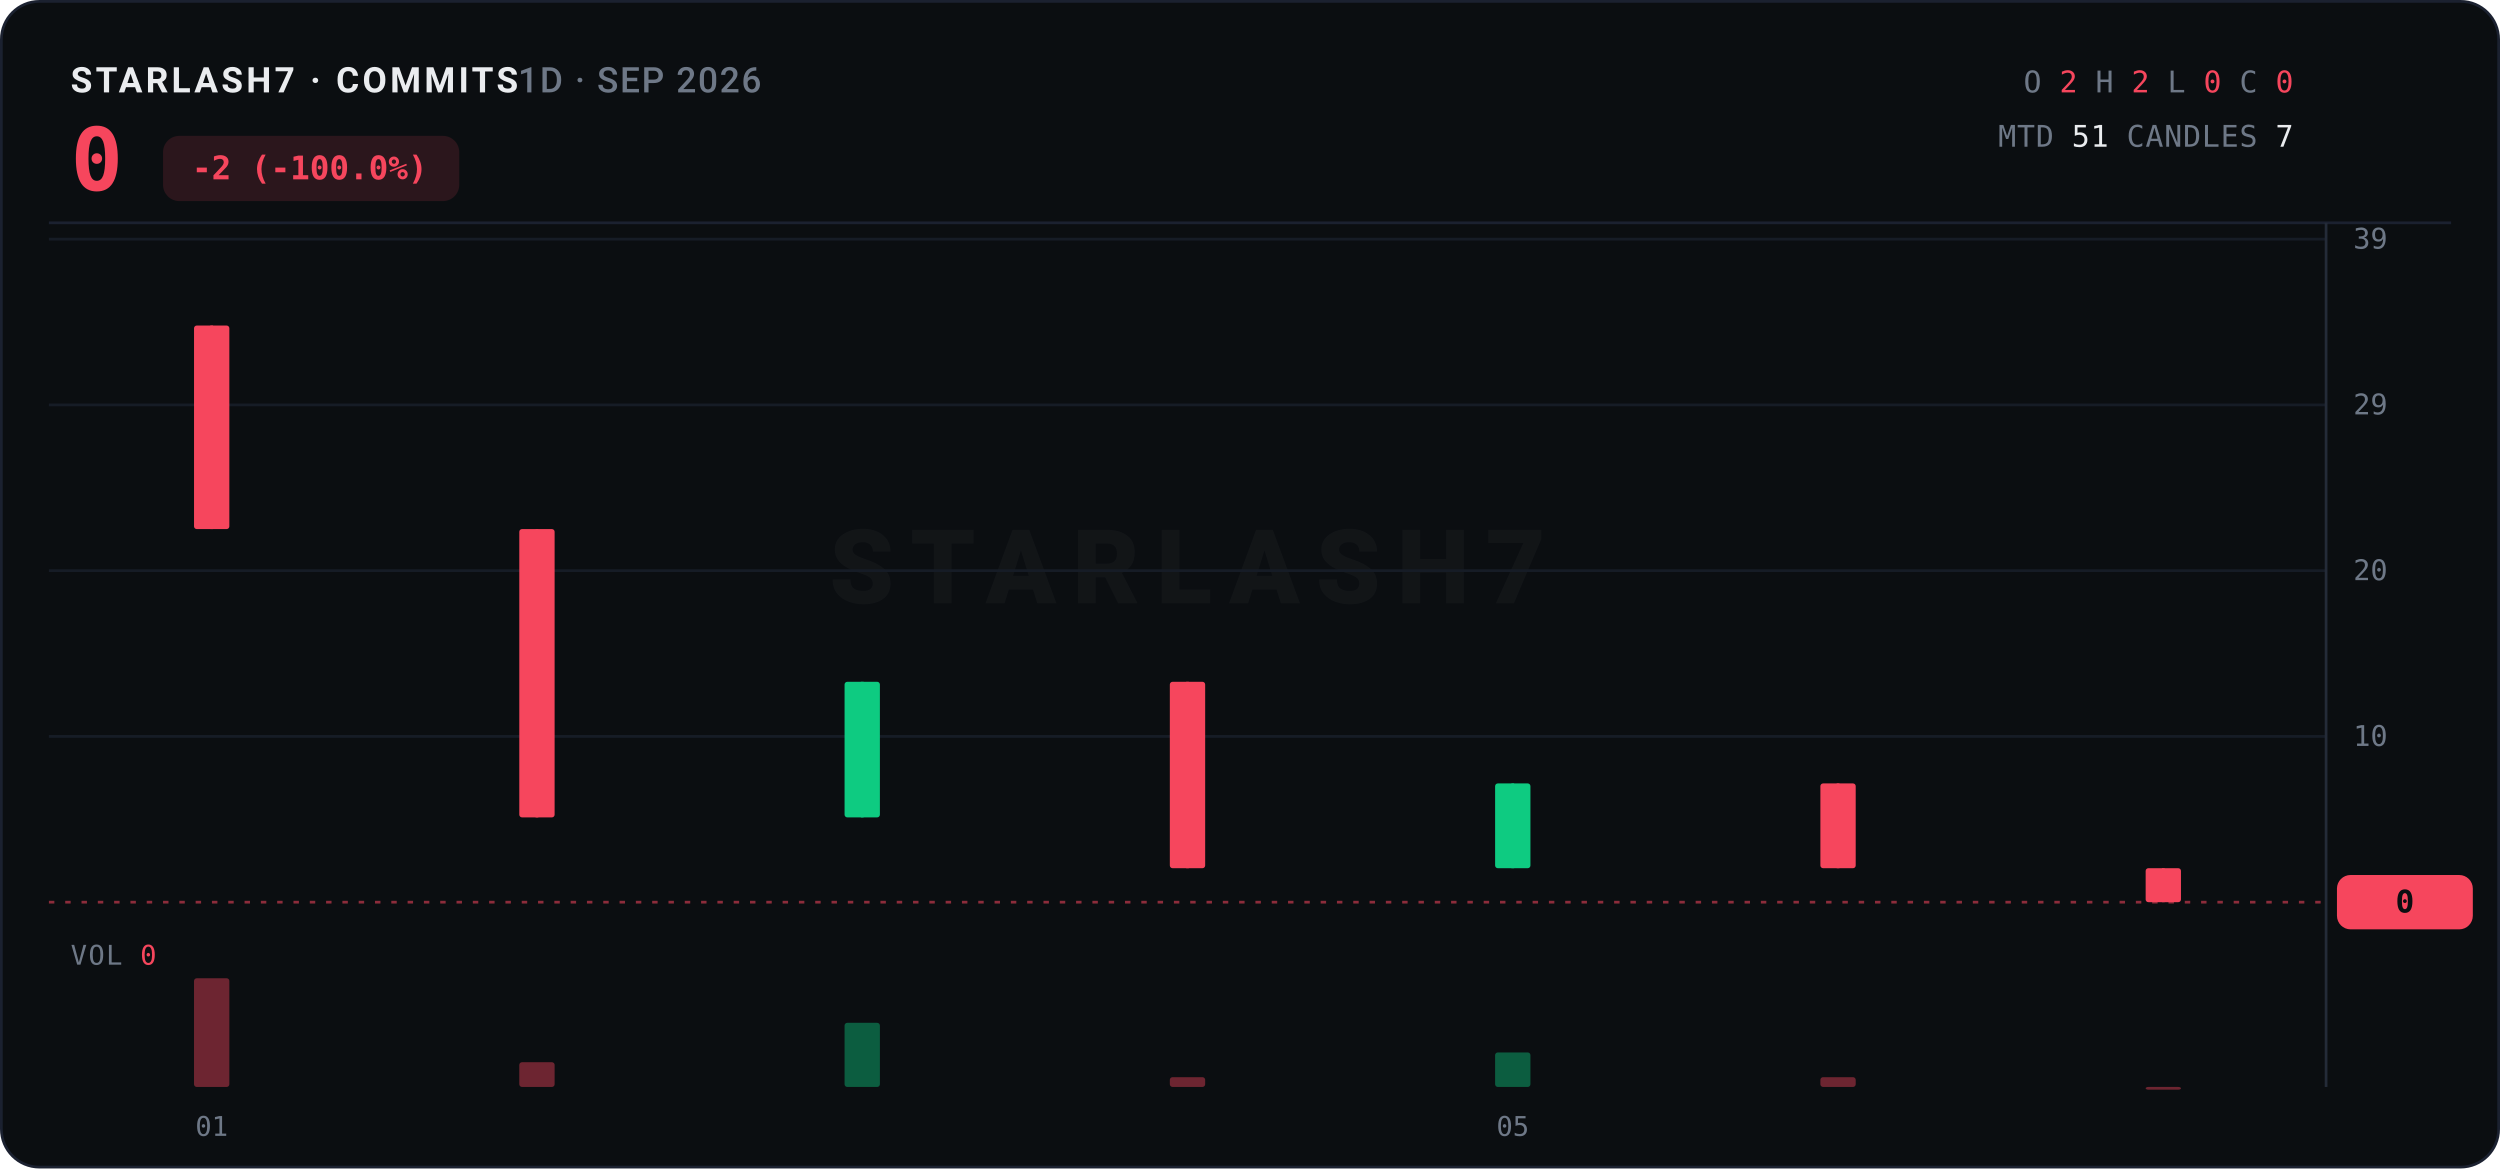
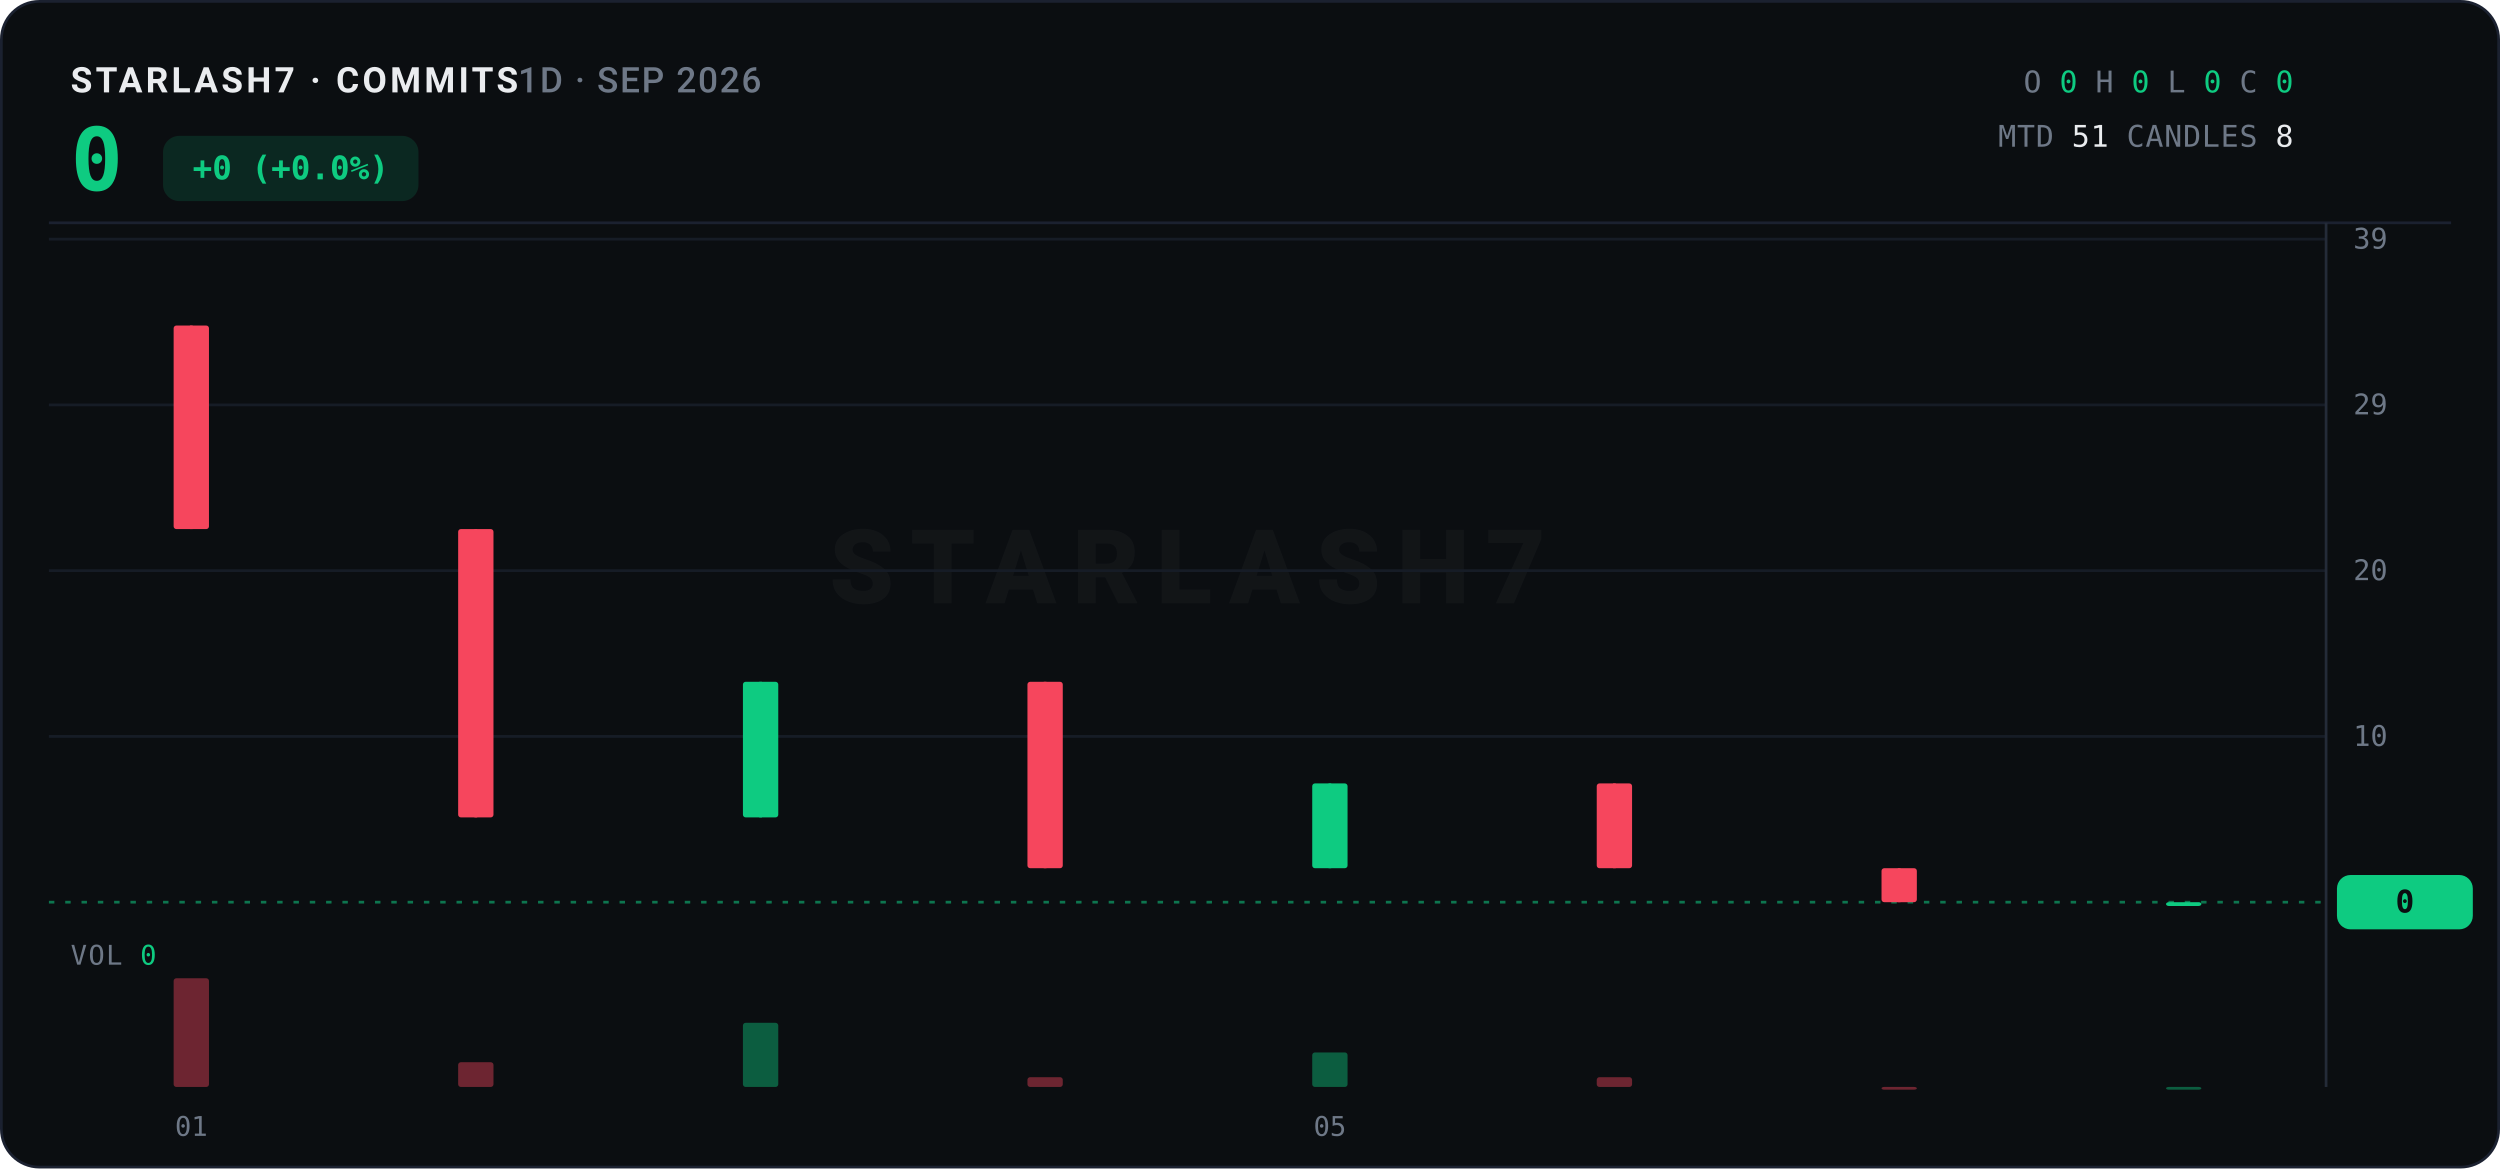
<svg xmlns="http://www.w3.org/2000/svg" width="920" height="430" viewBox="0 0 920 430">
  <rect x="0.5" y="0.5" width="919" height="429" rx="14" fill="#0B0E11" stroke="#1B2130" />
  <text x="26" y="34" font-family="ui-sans-serif,system-ui,-apple-system,'Segoe UI',Roboto,sans-serif" font-size="13" font-weight="700" letter-spacing="1.2" fill="#EAECEF">STARLASH7 · COMMITS<tspan fill="#6E7887" font-weight="500" letter-spacing="0.6">  1D · SEP 2026</tspan>
  </text>
-   <text x="26" y="70" font-family="ui-monospace,'SF Mono',SFMono-Regular,Menlo,Consolas,monospace" font-size="32" font-weight="800" fill="#F6465D" letter-spacing="-0.5">0</text>
-   <rect x="60" y="50" width="109" height="24" rx="6" fill="#F6465D" opacity="0.14" />
-   <text x="114" y="66" text-anchor="middle" font-family="ui-monospace,'SF Mono',SFMono-Regular,Menlo,Consolas,monospace" font-size="12" font-weight="700" fill="#F6465D">-2 (-100.0%)</text>
+   <text x="26" y="70" font-family="ui-monospace,'SF Mono',SFMono-Regular,Menlo,Consolas,monospace" font-size="32" font-weight="800" fill="#0ECB81" letter-spacing="-0.5">0</text>
+   <rect x="60" y="50" width="94" height="24" rx="6" fill="#0ECB81" opacity="0.14" />
+   <text x="107" y="66" text-anchor="middle" font-family="ui-monospace,'SF Mono',SFMono-Regular,Menlo,Consolas,monospace" font-size="12" font-weight="700" fill="#0ECB81">+0 (+0.0%)</text>
  <text x="844" y="34" text-anchor="end" font-family="ui-monospace,'SF Mono',SFMono-Regular,Menlo,Consolas,monospace" font-size="11" letter-spacing="0.3">
    <tspan fill="#6E7887">O</tspan>
-     <tspan fill="#F6465D">2</tspan>
+     <tspan fill="#0ECB81">0</tspan>
    <tspan fill="#6E7887">H</tspan>
-     <tspan fill="#F6465D">2</tspan>
+     <tspan fill="#0ECB81">0</tspan>
    <tspan fill="#6E7887">L</tspan>
-     <tspan fill="#F6465D">0</tspan>
+     <tspan fill="#0ECB81">0</tspan>
    <tspan fill="#6E7887">C</tspan>
-     <tspan fill="#F6465D">0</tspan>
+     <tspan fill="#0ECB81">0</tspan>
  </text>
  <text x="844" y="54" text-anchor="end" font-family="ui-monospace,'SF Mono',SFMono-Regular,Menlo,Consolas,monospace" font-size="11" letter-spacing="0.3">
    <tspan fill="#6E7887">MTD</tspan>
    <tspan fill="#EAECEF">51</tspan>
    <tspan fill="#6E7887">CANDLES</tspan>
-     <tspan fill="#EAECEF">7</tspan>
+     <tspan fill="#EAECEF">8</tspan>
  </text>
  <line x1="18" y1="82" x2="902" y2="82" stroke="#1B2130" stroke-width="1" />
  <text x="437.0" y="222.0" text-anchor="middle" font-family="ui-sans-serif,system-ui,-apple-system,'Segoe UI',Roboto,sans-serif" font-size="38" font-weight="800" letter-spacing="6" fill="#EAECEF" opacity="0.035">STARLASH7</text>
  <line x1="18" y1="271.0" x2="856" y2="271.0" stroke="#161C26" stroke-width="1" />
  <text x="866" y="274.5" font-family="ui-monospace,'SF Mono',SFMono-Regular,Menlo,Consolas,monospace" font-size="10.5" fill="#6E7887">10</text>
  <line x1="18" y1="210.0" x2="856" y2="210.0" stroke="#161C26" stroke-width="1" />
  <text x="866" y="213.5" font-family="ui-monospace,'SF Mono',SFMono-Regular,Menlo,Consolas,monospace" font-size="10.5" fill="#6E7887">20</text>
  <line x1="18" y1="149.0" x2="856" y2="149.0" stroke="#161C26" stroke-width="1" />
  <text x="866" y="152.5" font-family="ui-monospace,'SF Mono',SFMono-Regular,Menlo,Consolas,monospace" font-size="10.5" fill="#6E7887">29</text>
  <line x1="18" y1="88.0" x2="856" y2="88.0" stroke="#161C26" stroke-width="1" />
  <text x="866" y="91.5" font-family="ui-monospace,'SF Mono',SFMono-Regular,Menlo,Consolas,monospace" font-size="10.5" fill="#6E7887">39</text>
  <line x1="856" y1="82" x2="856" y2="400" stroke="#242B38" stroke-width="1" />
-   <line x1="18" y1="332.0" x2="856" y2="332.0" stroke="#F6465D" stroke-width="1" stroke-dasharray="2 4" opacity="0.55" />
-   <rect x="860" y="322.0" width="50" height="20" rx="5" fill="#F6465D" />
+   <line x1="18" y1="332.0" x2="856" y2="332.0" stroke="#0ECB81" stroke-width="1" stroke-dasharray="2 4" opacity="0.55" />
+   <rect x="860" y="322.0" width="50" height="20" rx="5" fill="#0ECB81" />
  <text x="885.0" y="335.8" text-anchor="middle" font-family="ui-monospace,'SF Mono',SFMono-Regular,Menlo,Consolas,monospace" font-size="11.5" font-weight="800" fill="#0B0E11">0</text>
-   <line x1="77.9" y1="119.8" x2="77.9" y2="194.7" stroke="#F6465D" stroke-width="1" />
-   <rect x="71.4" y="119.8" width="13.0" height="74.9" rx="1" fill="#F6465D" />
-   <line x1="197.6" y1="194.7" x2="197.6" y2="300.8" stroke="#F6465D" stroke-width="1" />
-   <rect x="191.1" y="194.7" width="13.0" height="106.1" rx="1" fill="#F6465D" />
-   <line x1="317.3" y1="250.9" x2="317.3" y2="300.8" stroke="#0ECB81" stroke-width="1" />
-   <rect x="310.8" y="250.9" width="13.0" height="49.9" rx="1" fill="#0ECB81" />
-   <line x1="437.0" y1="250.9" x2="437.0" y2="319.5" stroke="#F6465D" stroke-width="1" />
-   <rect x="430.5" y="250.9" width="13.0" height="68.6" rx="1" fill="#F6465D" />
-   <line x1="556.7" y1="288.3" x2="556.7" y2="319.5" stroke="#0ECB81" stroke-width="1" />
-   <rect x="550.2" y="288.3" width="13.0" height="31.2" rx="1" fill="#0ECB81" />
-   <line x1="676.4" y1="288.3" x2="676.4" y2="319.5" stroke="#F6465D" stroke-width="1" />
-   <rect x="669.9" y="288.3" width="13.0" height="31.2" rx="1" fill="#F6465D" />
-   <line x1="796.1" y1="319.5" x2="796.1" y2="332.0" stroke="#F6465D" stroke-width="1" />
-   <rect x="789.6" y="319.5" width="13.0" height="12.5" rx="1" fill="#F6465D" />
-   <text x="26" y="355" font-family="ui-monospace,'SF Mono',SFMono-Regular,Menlo,Consolas,monospace" font-size="10" letter-spacing="0.5" fill="#6E7887">VOL <tspan fill="#F6465D">0</tspan>
+   <line x1="70.4" y1="119.8" x2="70.4" y2="194.7" stroke="#F6465D" stroke-width="1" />
+   <rect x="63.9" y="119.8" width="13.0" height="74.9" rx="1" fill="#F6465D" />
+   <line x1="175.1" y1="194.7" x2="175.1" y2="300.8" stroke="#F6465D" stroke-width="1" />
+   <rect x="168.6" y="194.7" width="13.0" height="106.1" rx="1" fill="#F6465D" />
+   <line x1="279.9" y1="250.9" x2="279.9" y2="300.8" stroke="#0ECB81" stroke-width="1" />
+   <rect x="273.4" y="250.9" width="13.0" height="49.9" rx="1" fill="#0ECB81" />
+   <line x1="384.6" y1="250.9" x2="384.6" y2="319.5" stroke="#F6465D" stroke-width="1" />
+   <rect x="378.1" y="250.9" width="13.0" height="68.6" rx="1" fill="#F6465D" />
+   <line x1="489.4" y1="288.3" x2="489.4" y2="319.5" stroke="#0ECB81" stroke-width="1" />
+   <rect x="482.9" y="288.3" width="13.0" height="31.2" rx="1" fill="#0ECB81" />
+   <line x1="594.1" y1="288.3" x2="594.1" y2="319.5" stroke="#F6465D" stroke-width="1" />
+   <rect x="587.6" y="288.3" width="13.0" height="31.2" rx="1" fill="#F6465D" />
+   <line x1="698.9" y1="319.5" x2="698.9" y2="332.0" stroke="#F6465D" stroke-width="1" />
+   <rect x="692.4" y="319.5" width="13.0" height="12.5" rx="1" fill="#F6465D" />
+   <line x1="803.6" y1="332.0" x2="803.6" y2="332.0" stroke="#0ECB81" stroke-width="1" />
+   <rect x="797.1" y="332.0" width="13.0" height="1.4" rx="1" fill="#0ECB81" />
+   <text x="26" y="355" font-family="ui-monospace,'SF Mono',SFMono-Regular,Menlo,Consolas,monospace" font-size="10" letter-spacing="0.5" fill="#6E7887">VOL <tspan fill="#0ECB81">0</tspan>
  </text>
-   <rect x="71.4" y="360.0" width="13.0" height="40.0" rx="1" fill="#F6465D" opacity="0.42" />
-   <rect x="191.1" y="390.9" width="13.0" height="9.1" rx="1" fill="#F6465D" opacity="0.42" />
-   <rect x="310.8" y="376.4" width="13.0" height="23.6" rx="1" fill="#0ECB81" opacity="0.42" />
-   <rect x="430.5" y="396.4" width="13.0" height="3.6" rx="1" fill="#F6465D" opacity="0.42" />
-   <rect x="550.2" y="387.3" width="13.0" height="12.7" rx="1" fill="#0ECB81" opacity="0.42" />
-   <rect x="669.9" y="396.4" width="13.0" height="3.6" rx="1" fill="#F6465D" opacity="0.42" />
-   <rect x="789.6" y="400.0" width="13.0" height="1.0" rx="1" fill="#F6465D" opacity="0.42" />
-   <text x="77.9" y="418" text-anchor="middle" font-family="ui-monospace,'SF Mono',SFMono-Regular,Menlo,Consolas,monospace" font-size="10" fill="#6E7887">01</text>
-   <text x="556.7" y="418" text-anchor="middle" font-family="ui-monospace,'SF Mono',SFMono-Regular,Menlo,Consolas,monospace" font-size="10" fill="#6E7887">05</text>
+   <rect x="63.9" y="360.0" width="13.0" height="40.0" rx="1" fill="#F6465D" opacity="0.42" />
+   <rect x="168.6" y="390.9" width="13.0" height="9.1" rx="1" fill="#F6465D" opacity="0.42" />
+   <rect x="273.4" y="376.4" width="13.0" height="23.6" rx="1" fill="#0ECB81" opacity="0.42" />
+   <rect x="378.1" y="396.4" width="13.0" height="3.6" rx="1" fill="#F6465D" opacity="0.42" />
+   <rect x="482.9" y="387.3" width="13.0" height="12.7" rx="1" fill="#0ECB81" opacity="0.42" />
+   <rect x="587.6" y="396.4" width="13.0" height="3.6" rx="1" fill="#F6465D" opacity="0.42" />
+   <rect x="692.4" y="400.0" width="13.0" height="1.0" rx="1" fill="#F6465D" opacity="0.42" />
+   <rect x="797.1" y="400.0" width="13.0" height="1.0" rx="1" fill="#0ECB81" opacity="0.42" />
+   <text x="70.4" y="418" text-anchor="middle" font-family="ui-monospace,'SF Mono',SFMono-Regular,Menlo,Consolas,monospace" font-size="10" fill="#6E7887">01</text>
+   <text x="489.4" y="418" text-anchor="middle" font-family="ui-monospace,'SF Mono',SFMono-Regular,Menlo,Consolas,monospace" font-size="10" fill="#6E7887">05</text>
</svg>
